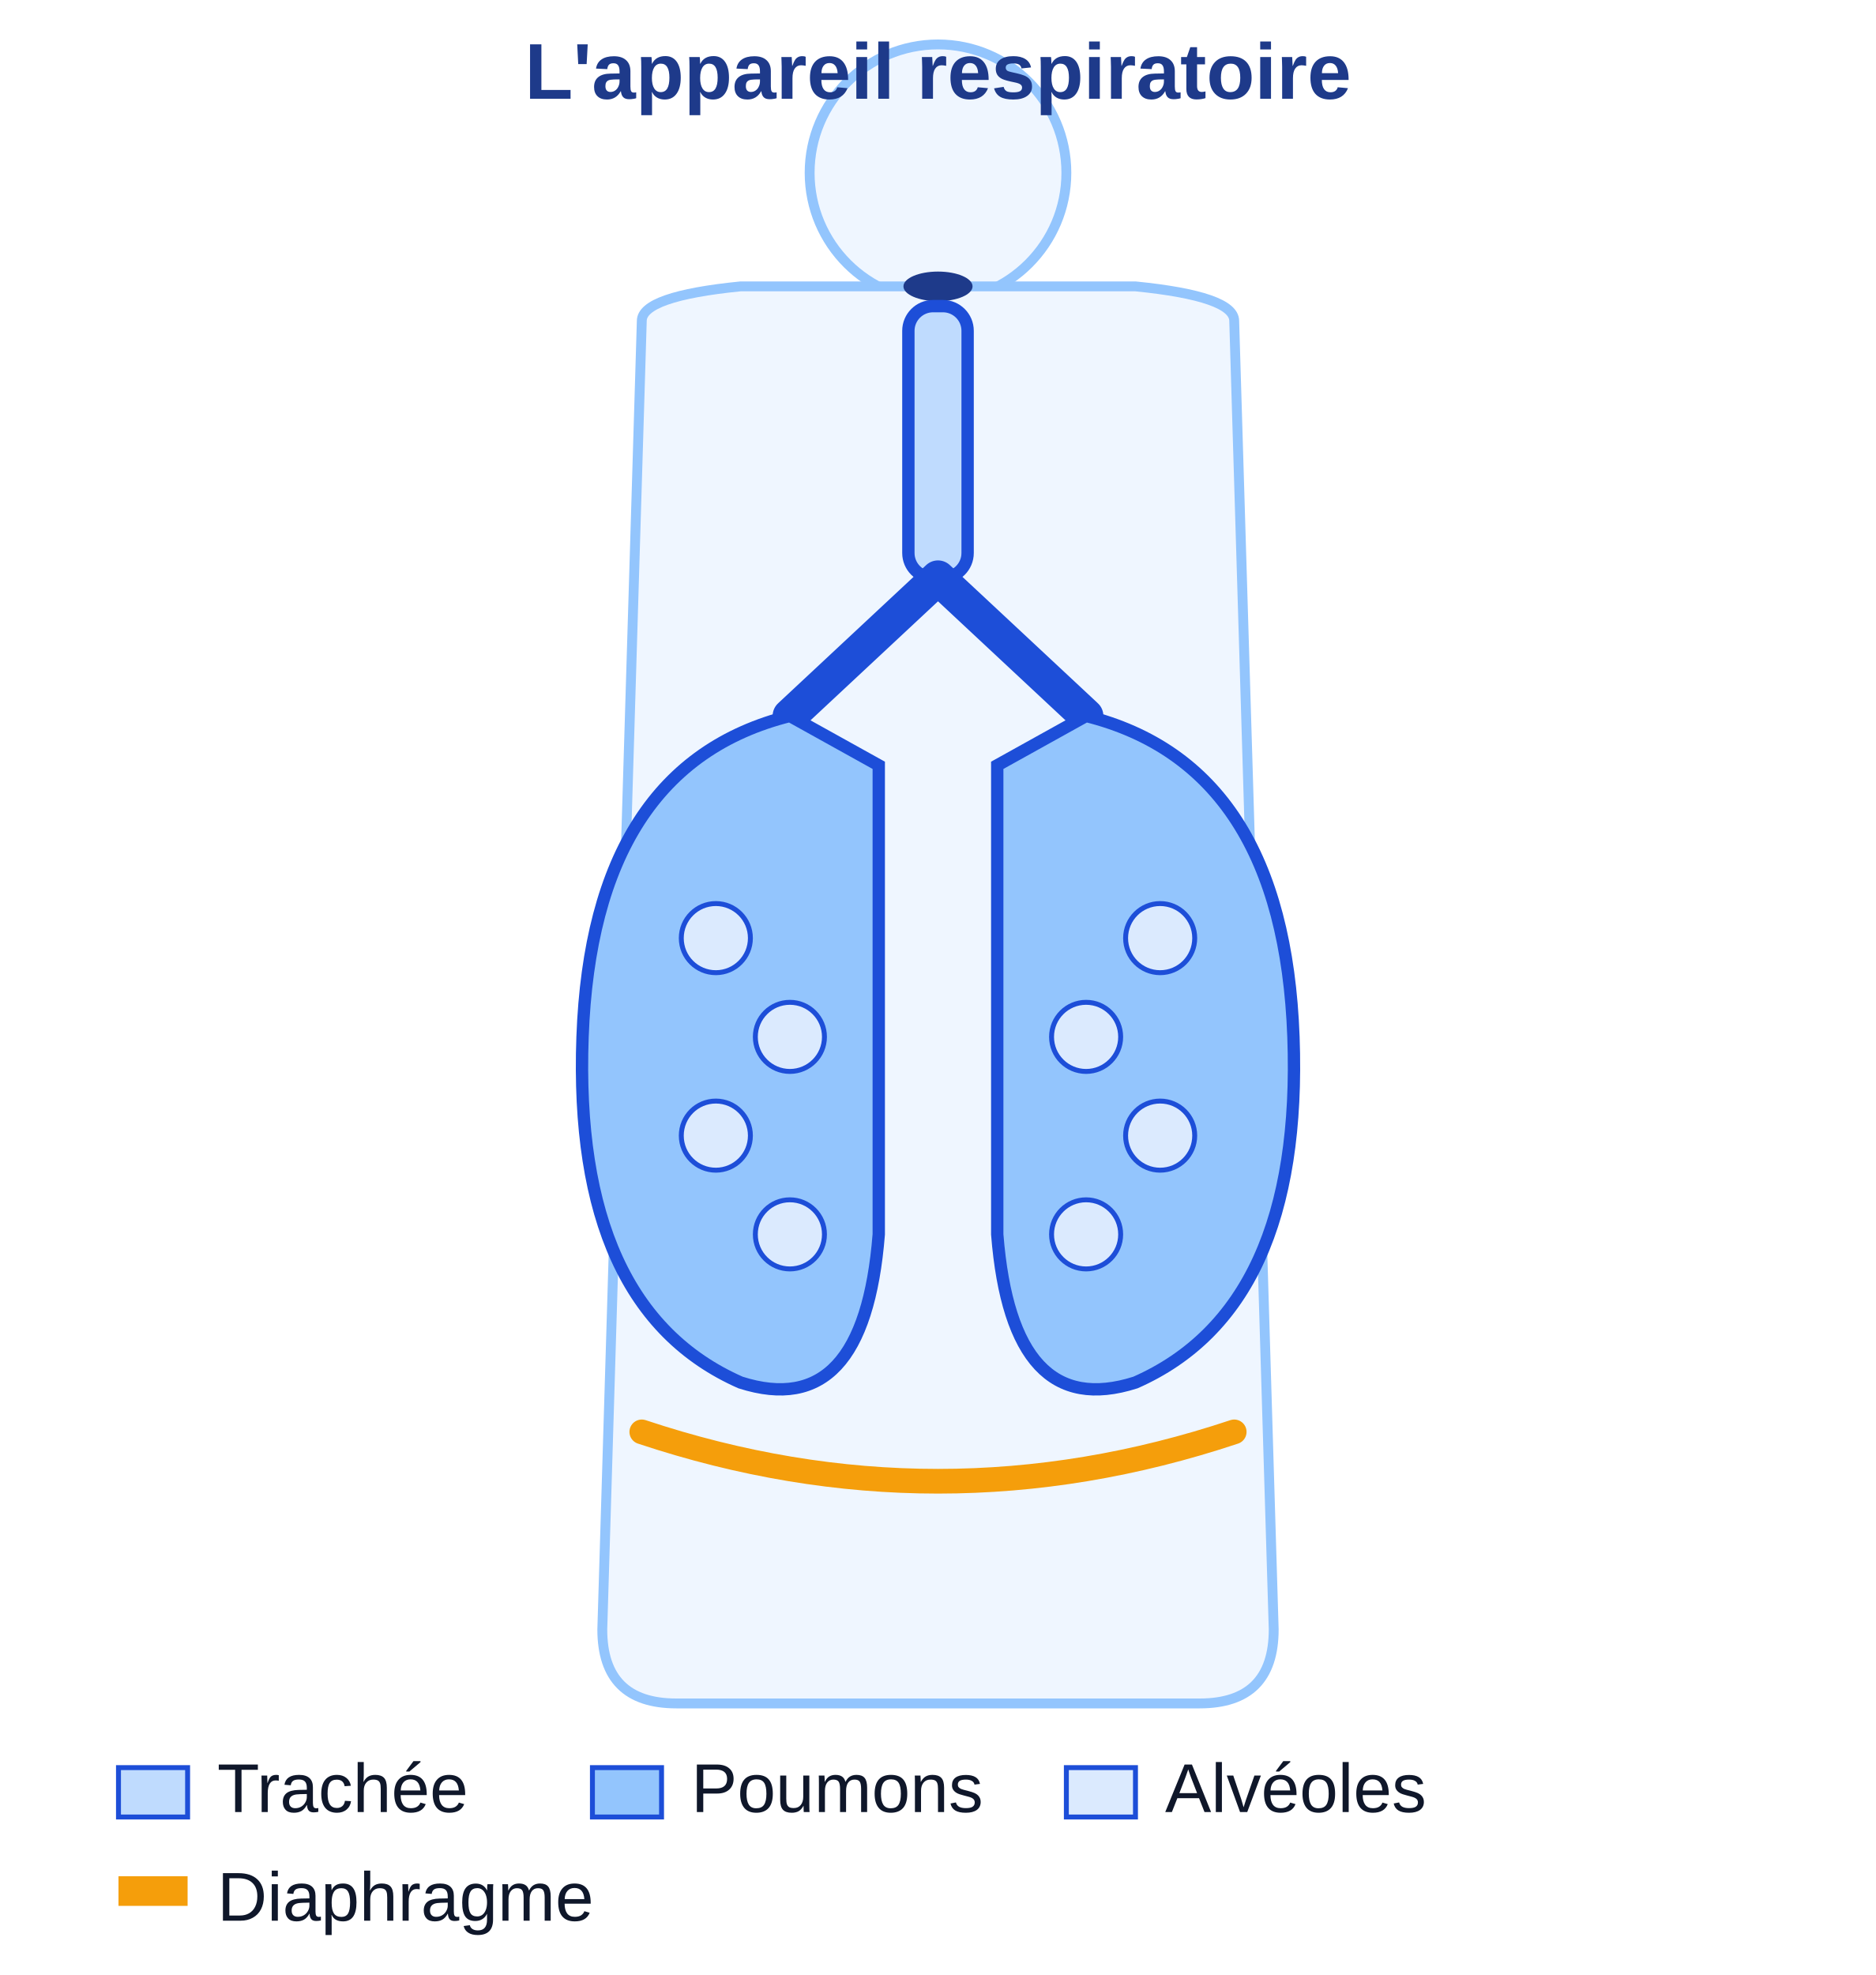
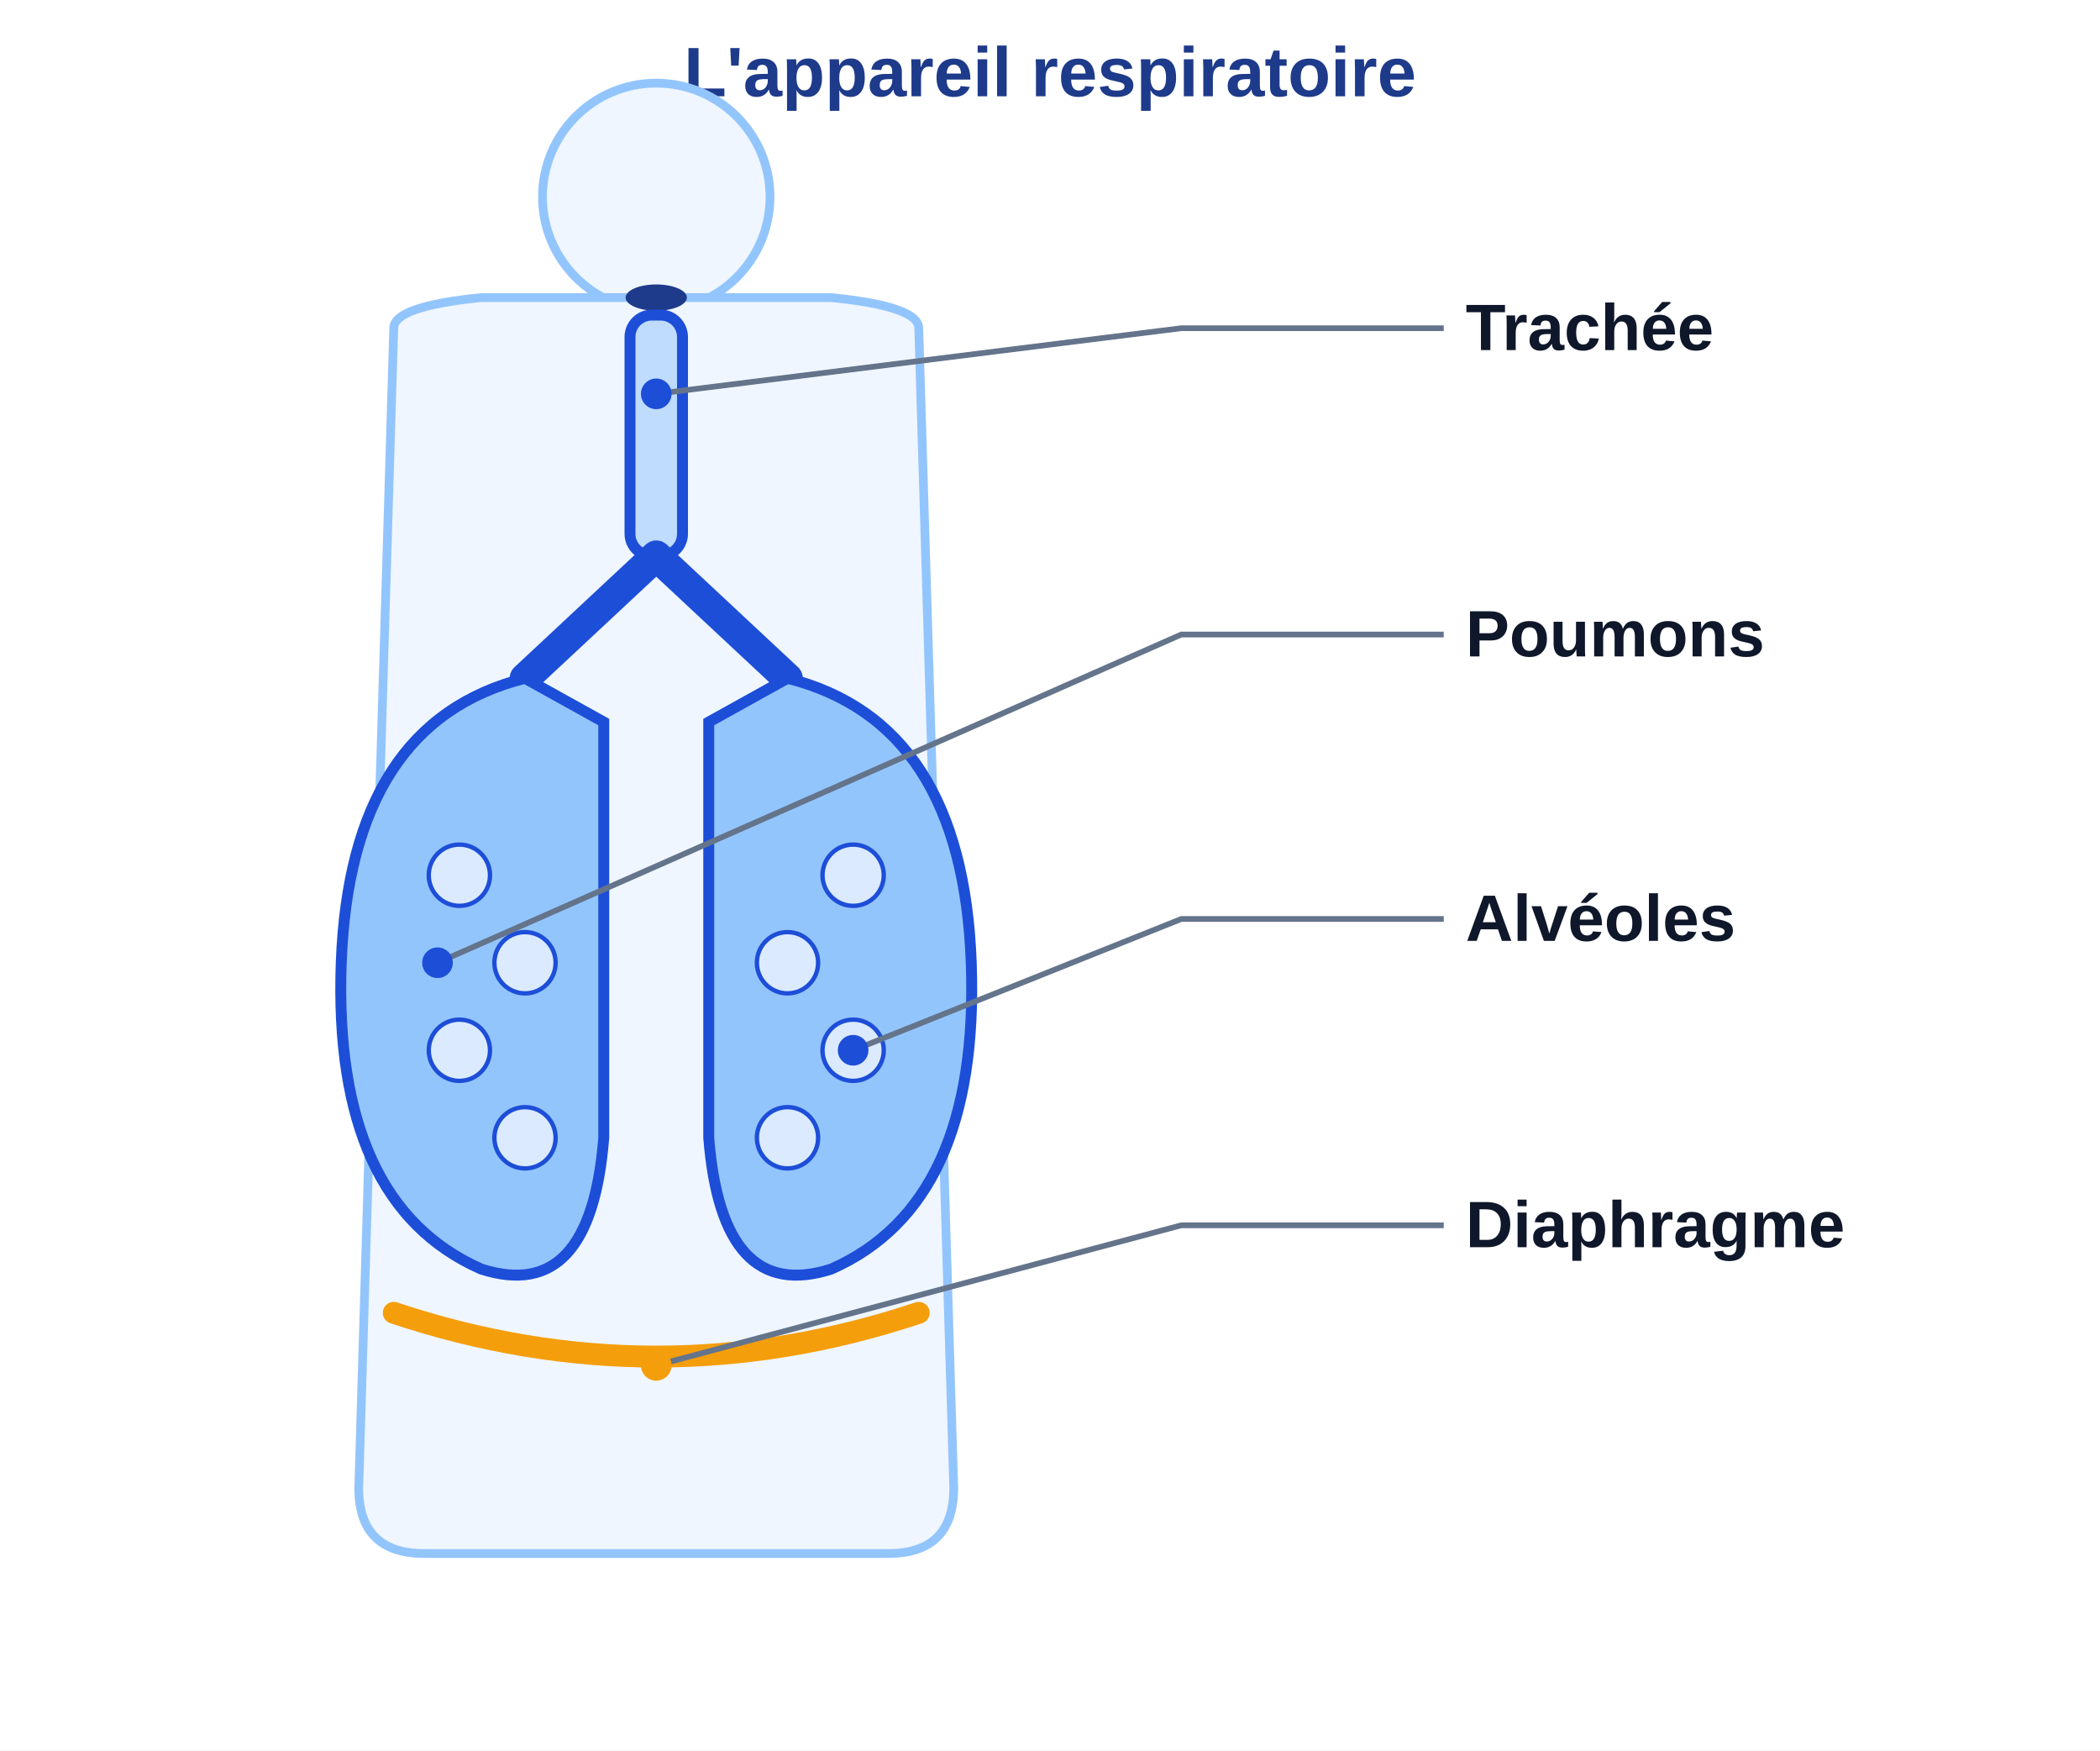
- <svg xmlns="http://www.w3.org/2000/svg" viewBox="0 0 380 400" font-family="Arial, sans-serif">
-   <rect width="380" height="400" fill="#ffffff" />
-   <circle cx="190" cy="35" r="26" fill="#eff6ff" stroke="#93c5fd" stroke-width="2" />
-   <path d="M 130 65 Q 130 60 150 58 L 230 58 Q 250 60 250 65 L 258 330 Q 258 345 243 345 L 137 345 Q 122 345 122 330 Z" fill="#eff6ff" stroke="#93c5fd" stroke-width="2" />
-   <ellipse cx="190" cy="58" rx="7" ry="3" fill="#1e3a8a" />
-   <rect x="184" y="62" width="12" height="55" rx="5" fill="#bfdbfe" stroke="#1d4ed8" stroke-width="2.5" />
-   <path d="M 190 117 L 160 145 M 190 117 L 220 145" fill="none" stroke="#1d4ed8" stroke-width="7" stroke-linecap="round" />
-   <path d="M 160 145 Q 120 155 118 210 Q 116 265 150 280 Q 175 288 178 250 L 178 155 Z" fill="#93c5fd" stroke="#1d4ed8" stroke-width="2.5" />
-   <path d="M 220 145 Q 260 155 262 210 Q 264 265 230 280 Q 205 288 202 250 L 202 155 Z" fill="#93c5fd" stroke="#1d4ed8" stroke-width="2.5" />
+ <svg xmlns="http://www.w3.org/2000/svg" viewBox="0 0 480 400" font-family="Arial, sans-serif">
+   <rect width="480" height="400" fill="#ffffff" />
+   <text x="240" y="22" font-size="16" font-weight="bold" fill="#1e3a8a" text-anchor="middle">L'appareil respiratoire</text>
+   <circle cx="150" cy="45" r="26" fill="#eff6ff" stroke="#93c5fd" stroke-width="2" />
+   <path d="M 90 75 Q 90 70 110 68 L 190 68 Q 210 70 210 75 L 218 340 Q 218 355 203 355 L 97 355 Q 82 355 82 340 Z" fill="#eff6ff" stroke="#93c5fd" stroke-width="2" />
+   <ellipse cx="150" cy="68" rx="7" ry="3" fill="#1e3a8a" />
+   <rect x="144" y="72" width="12" height="55" rx="5" fill="#bfdbfe" stroke="#1d4ed8" stroke-width="2.5" />
+   <path d="M 150 127 L 120 155 M 150 127 L 180 155" fill="none" stroke="#1d4ed8" stroke-width="7" stroke-linecap="round" />
+   <path d="M 120 155 Q 80 165 78 220 Q 76 275 110 290 Q 135 298 138 260 L 138 165 Z" fill="#93c5fd" stroke="#1d4ed8" stroke-width="2.5" />
+   <path d="M 180 155 Q 220 165 222 220 Q 224 275 190 290 Q 165 298 162 260 L 162 165 Z" fill="#93c5fd" stroke="#1d4ed8" stroke-width="2.5" />
  <g fill="#dbeafe" stroke="#1d4ed8" stroke-width="1">
-     <circle cx="145" cy="190" r="7" />
-     <circle cx="160" cy="210" r="7" />
-     <circle cx="145" cy="230" r="7" />
-     <circle cx="160" cy="250" r="7" />
-     <circle cx="235" cy="190" r="7" />
-     <circle cx="220" cy="210" r="7" />
-     <circle cx="235" cy="230" r="7" />
-     <circle cx="220" cy="250" r="7" />
+     <circle cx="105" cy="200" r="7" />
+     <circle cx="120" cy="220" r="7" />
+     <circle cx="105" cy="240" r="7" />
+     <circle cx="120" cy="260" r="7" />
+     <circle cx="195" cy="200" r="7" />
+     <circle cx="180" cy="220" r="7" />
+     <circle cx="195" cy="240" r="7" />
+     <circle cx="180" cy="260" r="7" />
  </g>
-   <path d="M 130 290 Q 190 310 250 290" fill="none" stroke="#f59e0b" stroke-width="5" stroke-linecap="round" />
-   <g font-size="14">
-     <rect x="24" y="358" width="14" height="10" fill="#bfdbfe" stroke="#1d4ed8" />
-     <text x="44" y="367" fill="#0f172a">Trachée</text>
-     <rect x="120" y="358" width="14" height="10" fill="#93c5fd" stroke="#1d4ed8" />
-     <text x="140" y="367" fill="#0f172a">Poumons</text>
-     <rect x="216" y="358" width="14" height="10" fill="#dbeafe" stroke="#1d4ed8" />
-     <text x="236" y="367" fill="#0f172a">Alvéoles</text>
-     <rect x="24" y="380" width="14" height="6" fill="#f59e0b" />
-     <text x="44" y="389" fill="#0f172a">Diaphragme</text>
+   <path d="M 90 300 Q 150 320 210 300" fill="none" stroke="#f59e0b" stroke-width="5" stroke-linecap="round" />
+   <g stroke="#64748b" stroke-width="1.3" fill="none">
+     <path d="M 150 90 L 270 75 L 330 75" />
+     <path d="M 100 220 L 270 145 L 330 145" />
+     <path d="M 195 240 L 270 210 L 330 210" />
+     <path d="M 150 312 L 270 280 L 330 280" />
  </g>
-   <text x="190" y="20" font-size="16" font-weight="bold" fill="#1e3a8a" text-anchor="middle">L'appareil respiratoire</text>
+   <g>
+     <circle cx="150" cy="90" r="3.5" fill="#1d4ed8" />
+     <circle cx="100" cy="220" r="3.5" fill="#1d4ed8" />
+     <circle cx="195" cy="240" r="3.5" fill="#1d4ed8" />
+     <circle cx="150" cy="312" r="3.5" fill="#f59e0b" />
+   </g>
+   <g font-size="15" font-weight="bold" fill="#0f172a">
+     <text x="335" y="80">Trachée</text>
+     <text x="335" y="150">Poumons</text>
+     <text x="335" y="215">Alvéoles</text>
+     <text x="335" y="285">Diaphragme</text>
+   </g>
</svg>
